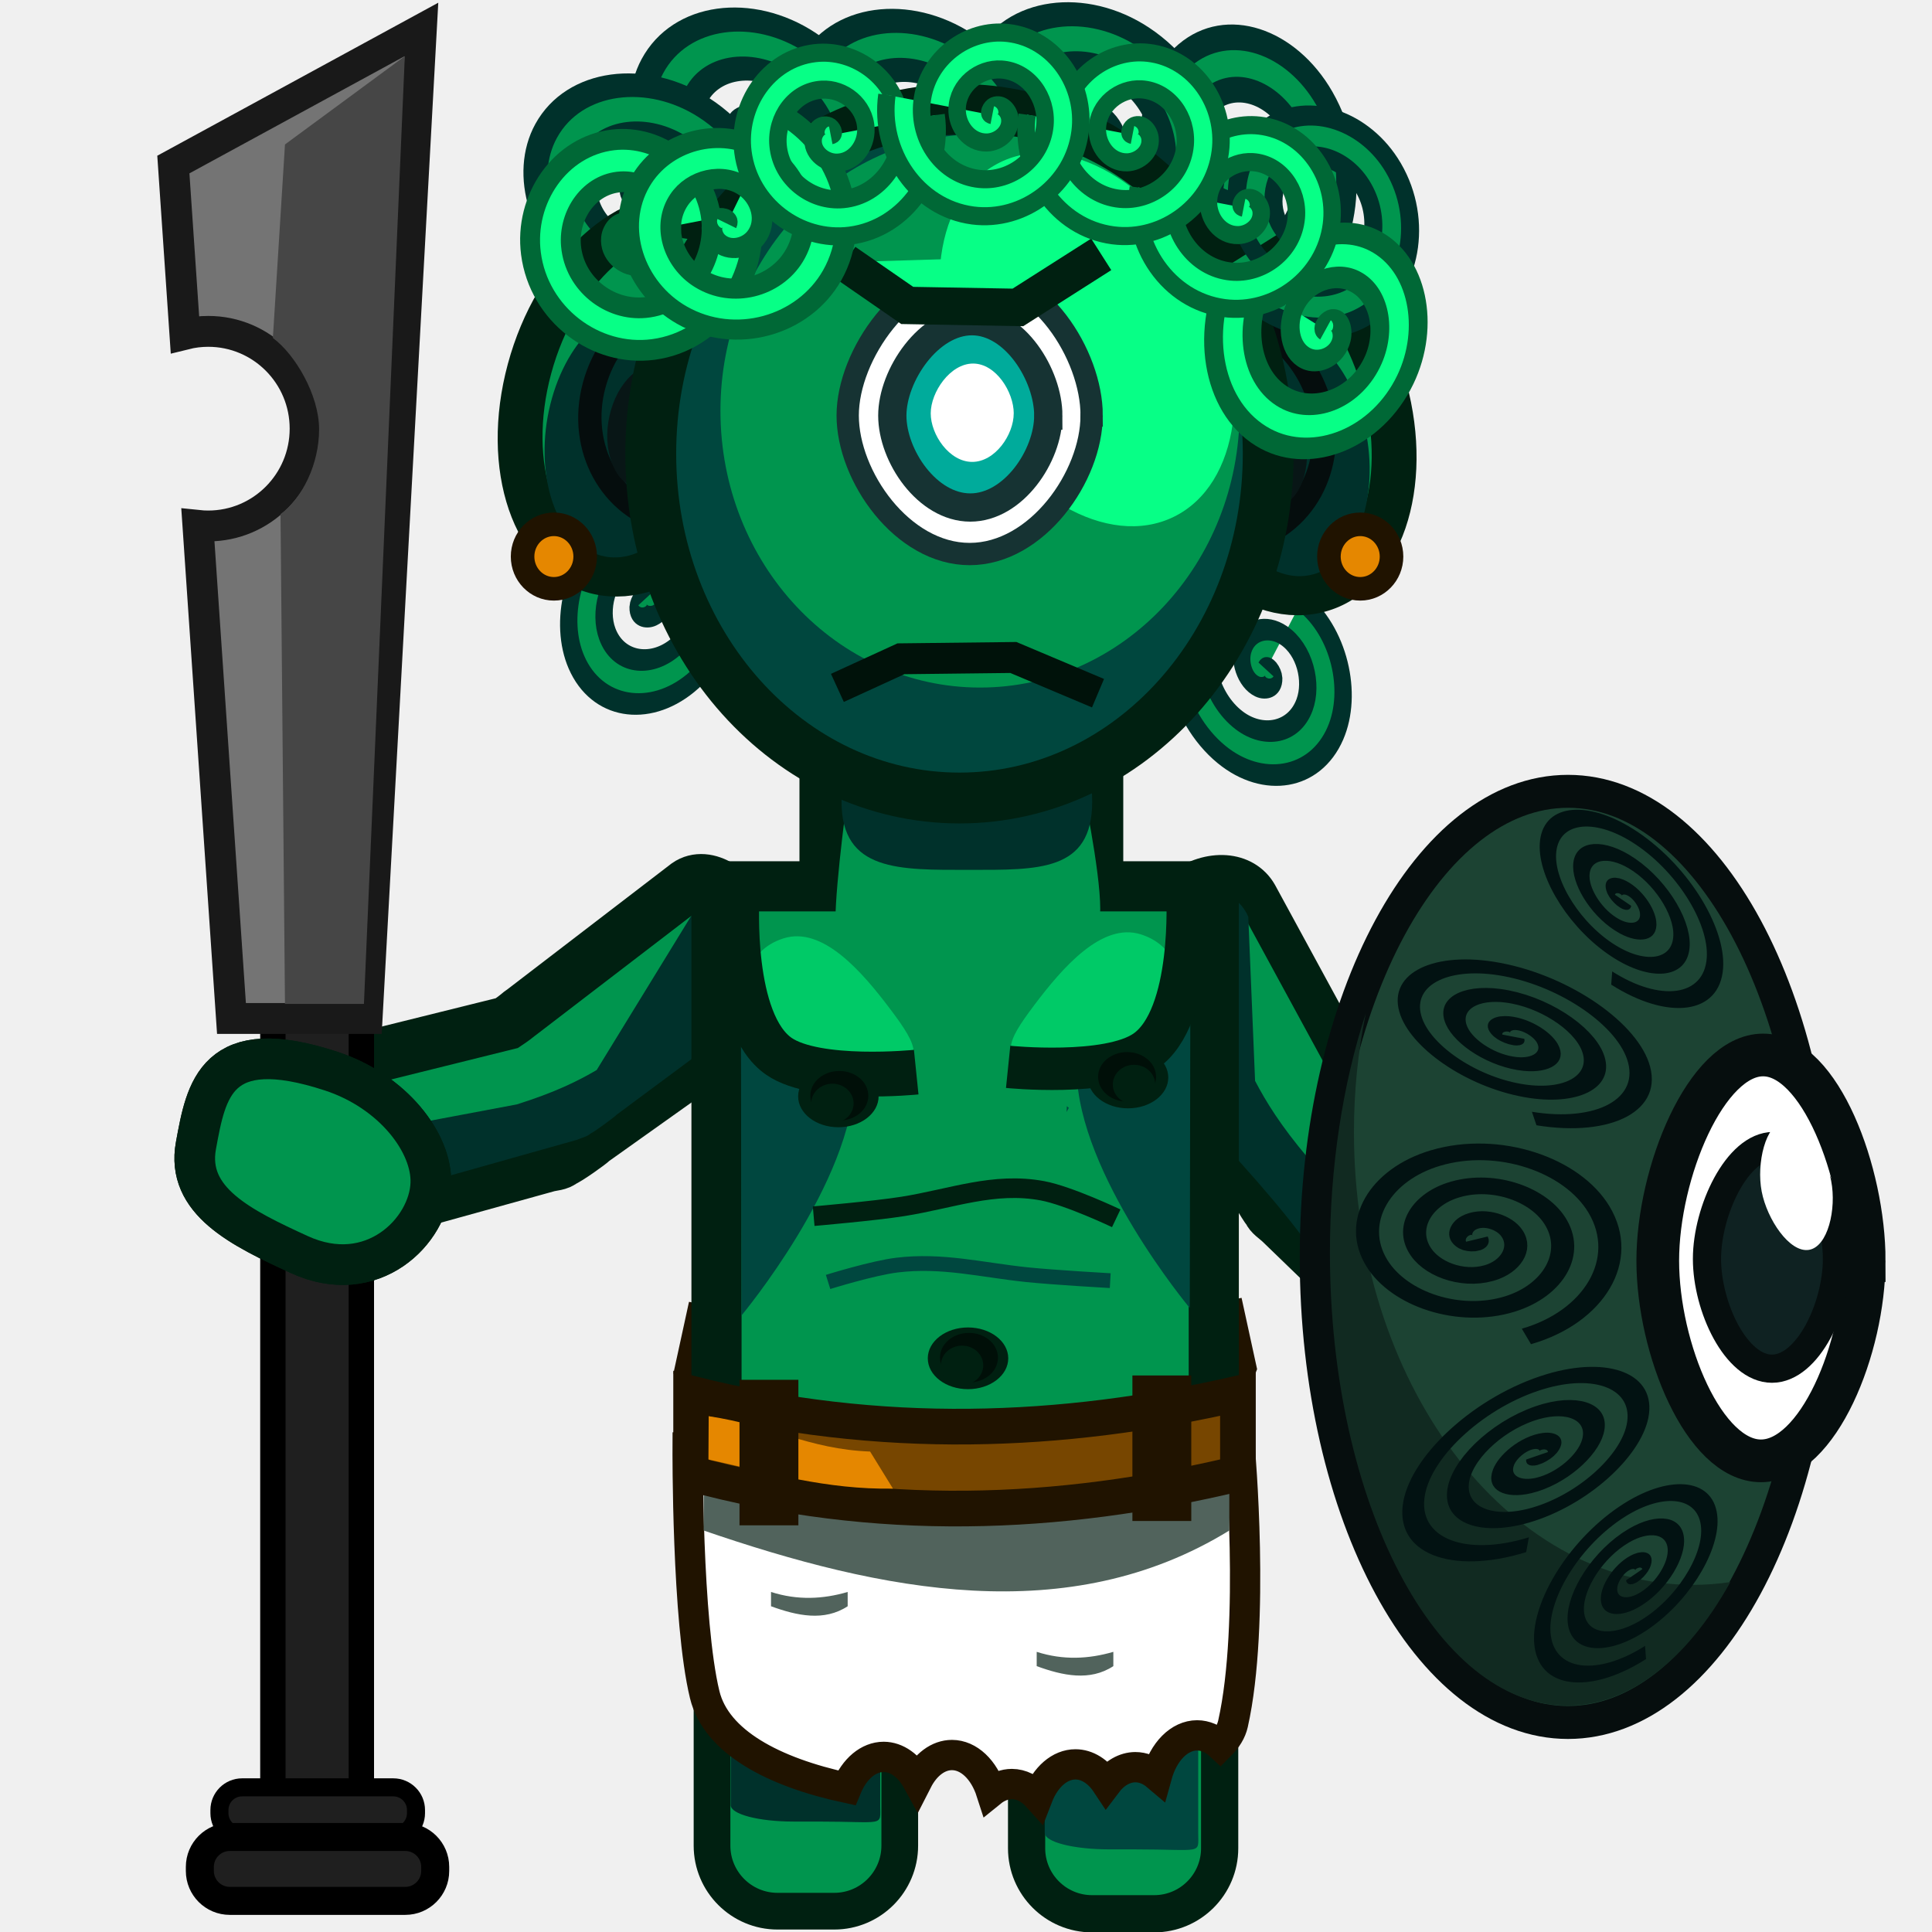
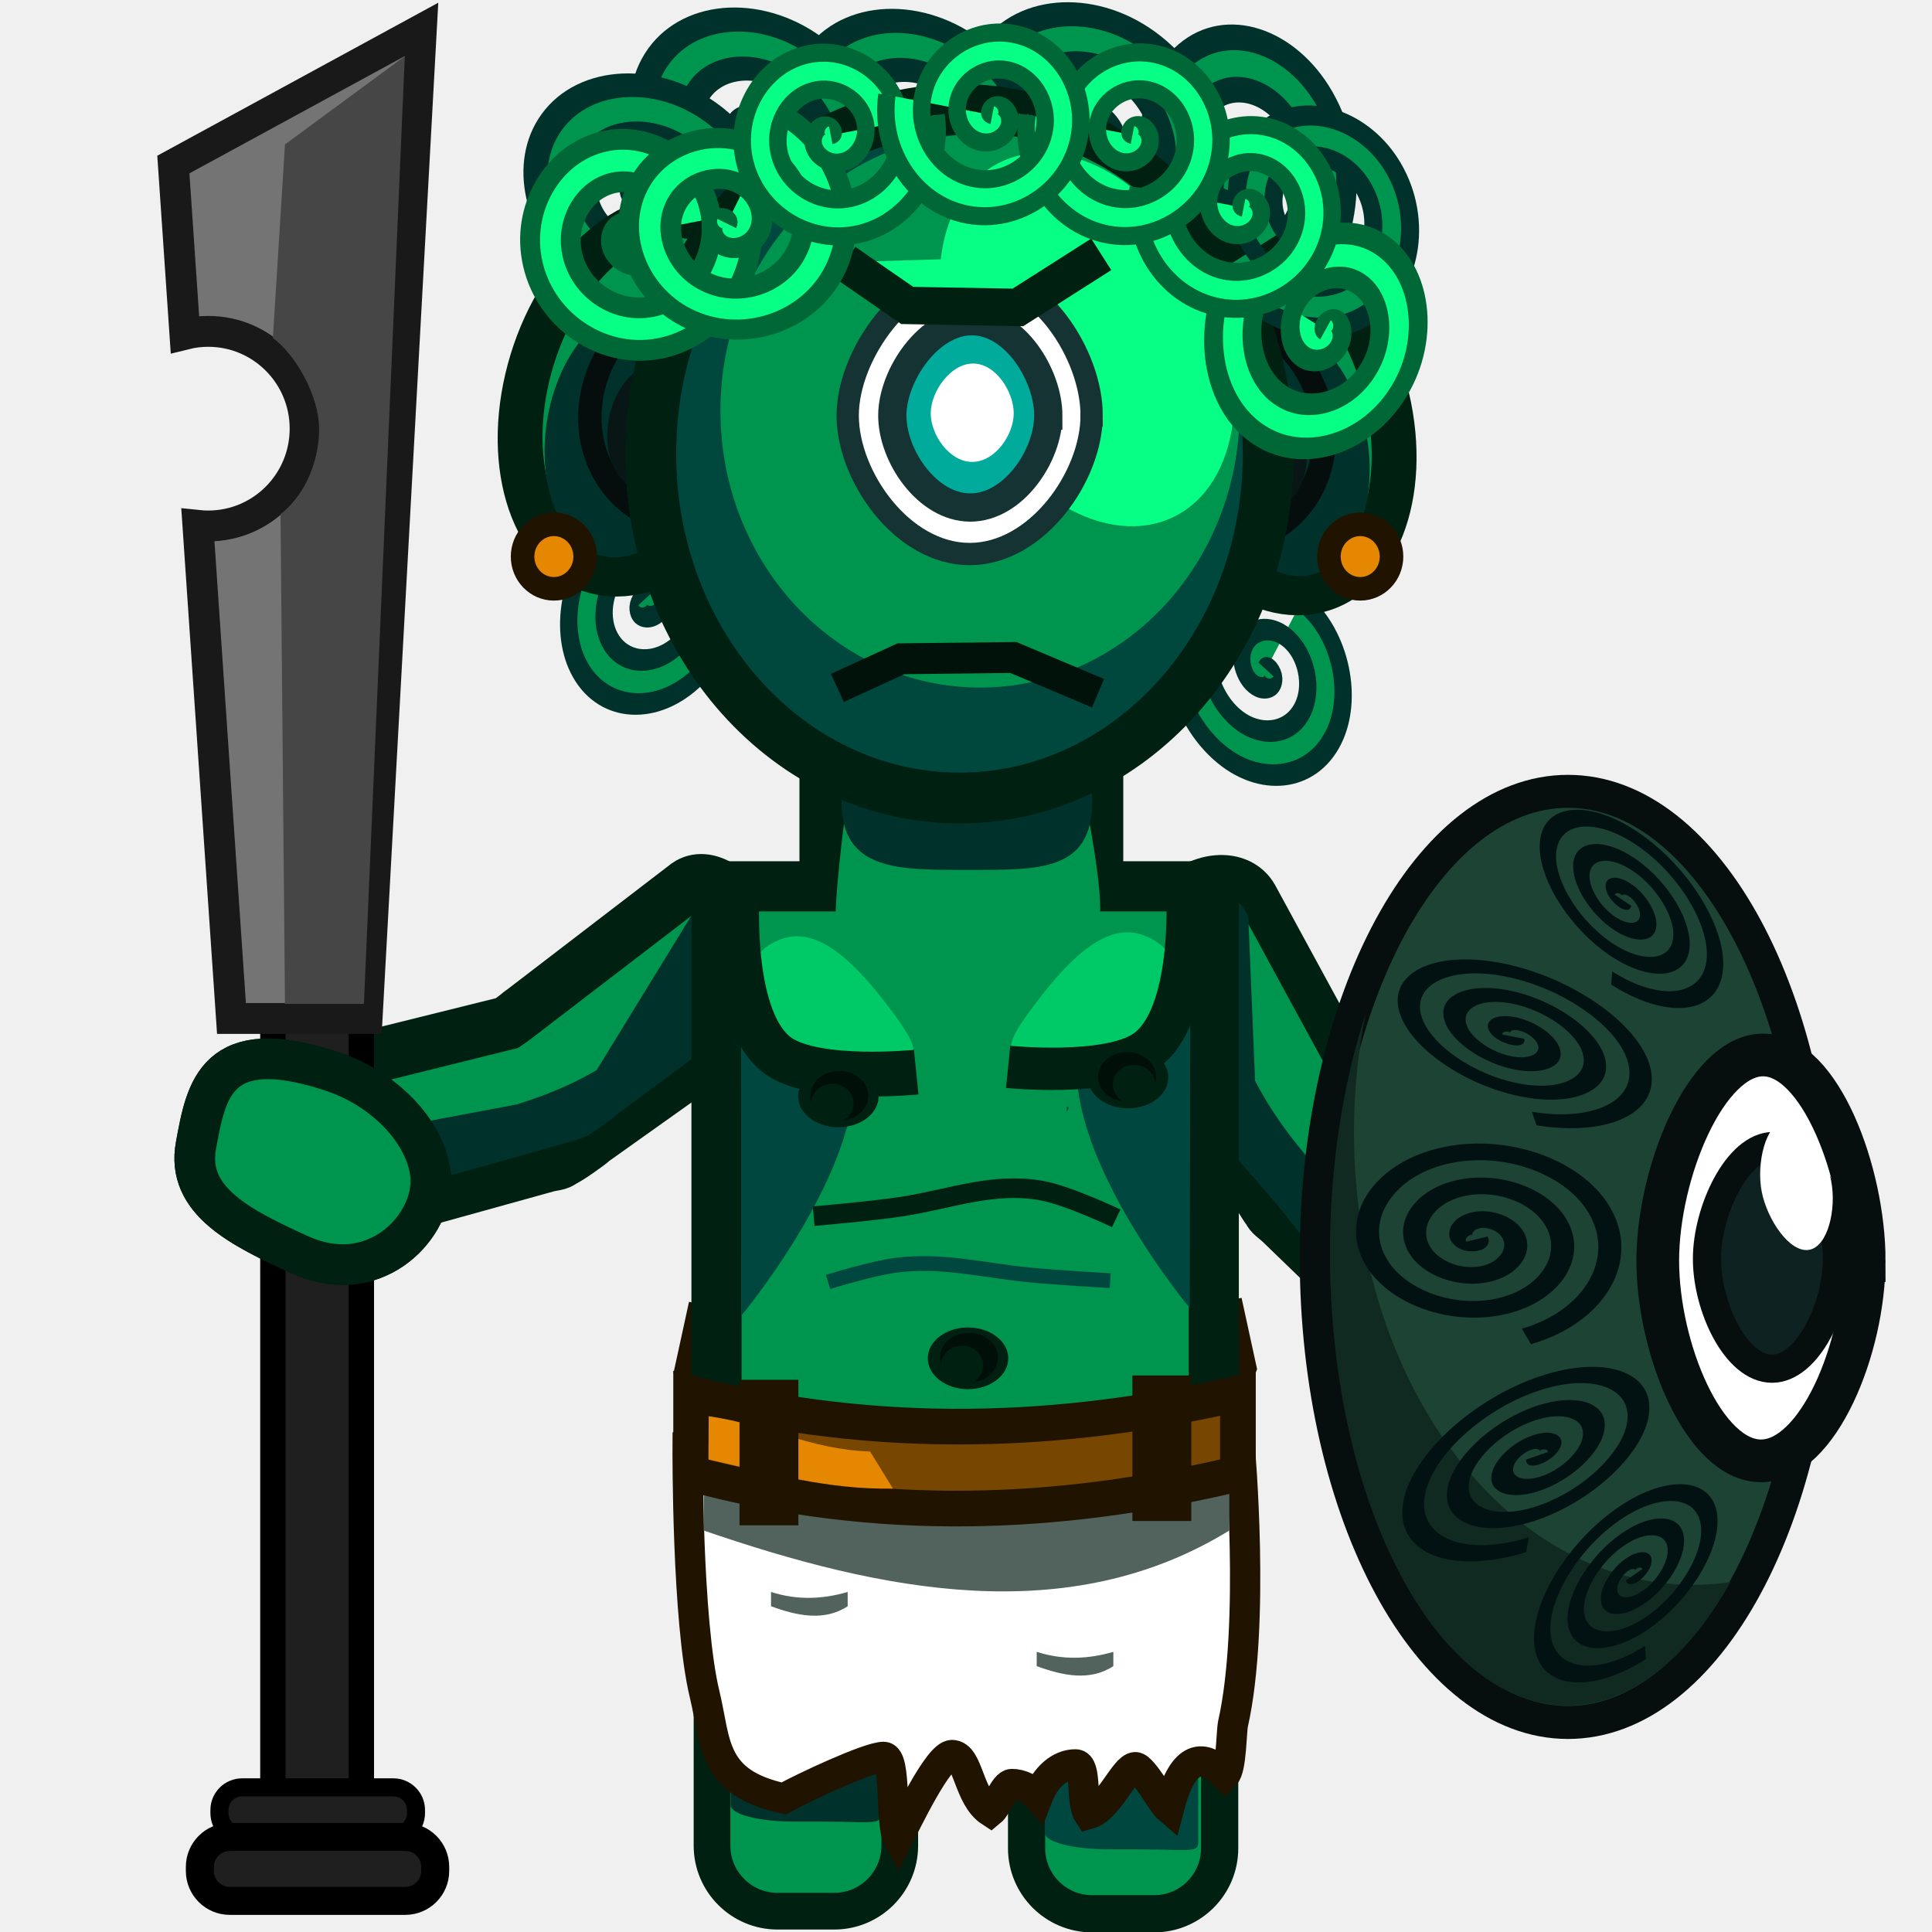
<svg xmlns="http://www.w3.org/2000/svg" width="300" height="300" viewBox="0 0 79.375 79.375" version="1.1" id="svg3527">
  <defs id="defs3524">
    </defs>
  <g id="layer1">
    <path style="fill:#00954e;fill-opacity:1;fill-rule:evenodd;stroke:#00312b;stroke-width:1.165;stroke-dasharray:none;stroke-opacity:1" id="path86" d="m 7.379,11.991 c 0.355,0.062 0.092,0.508 -0.102,0.589 -0.527,0.219 -1.01,-0.312 -1.076,-0.794 -0.118,-0.862 0.679,-1.533 1.486,-1.563 1.185,-0.044 2.066,1.048 2.05,2.178 -0.022,1.506 -1.417,2.603 -2.87,2.536 C 5.039,14.854 3.725,13.149 3.843,11.376 3.986,9.228 6.001,7.695 8.096,7.866 10.565,8.067 12.318,10.394 12.093,12.811 11.834,15.6 9.194,17.573 6.457,17.294 3.346,16.977 1.152,14.025 1.486,10.966 1.86,7.534 5.126,5.12 8.506,5.509 12.259,5.94 14.894,9.519 14.45,13.221" transform="matrix(0.2103091,-0.6588067,0.5741719,0.3802753,43.57564,27.80477)" />
    <path style="fill:#00954e;fill-opacity:1;fill-rule:evenodd;stroke:#00312b;stroke-width:1.165;stroke-dasharray:none;stroke-opacity:1" id="path85" d="m 7.379,11.991 c 0.355,0.062 0.092,0.508 -0.102,0.589 -0.527,0.219 -1.01,-0.312 -1.076,-0.794 -0.118,-0.862 0.679,-1.533 1.486,-1.563 1.185,-0.044 2.066,1.048 2.05,2.178 -0.022,1.506 -1.417,2.603 -2.87,2.536 C 5.039,14.854 3.725,13.149 3.843,11.376 3.986,9.228 6.001,7.695 8.096,7.866 10.565,8.067 12.318,10.394 12.093,12.811 11.834,15.6 9.194,17.573 6.457,17.294 3.346,16.977 1.152,14.025 1.486,10.966 1.86,7.534 5.126,5.12 8.506,5.509 12.259,5.94 14.894,9.519 14.45,13.221" transform="matrix(-0.2103091,-0.6588067,-0.5741719,0.3802753,34.97093,24.88396)" />
    <path style="fill:#00954e;fill-opacity:1;fill-rule:evenodd;stroke:#00312b;stroke-width:1.165;stroke-dasharray:none;stroke-opacity:1" id="path83" d="m 7.379,11.991 c 0.355,0.062 0.092,0.508 -0.102,0.589 -0.527,0.219 -1.01,-0.312 -1.076,-0.794 -0.118,-0.862 0.679,-1.533 1.486,-1.563 1.185,-0.044 2.066,1.048 2.05,2.178 -0.022,1.506 -1.417,2.603 -2.87,2.536 C 5.039,14.854 3.725,13.149 3.843,11.376 3.986,9.228 6.001,7.695 8.096,7.866 10.565,8.067 12.318,10.394 12.093,12.811 11.834,15.6 9.194,17.573 6.457,17.294 3.346,16.977 1.152,14.025 1.486,10.966 1.86,7.534 5.126,5.12 8.506,5.509 12.259,5.94 14.894,9.519 14.45,13.221" transform="matrix(-0.5144314,0.5524575,-0.500627,-0.7156605,60.66521,11.07139)" />
    <path style="fill:#00954e;fill-opacity:1;fill-rule:evenodd;stroke:#00312b;stroke-width:1.165;stroke-dasharray:none;stroke-opacity:1" id="path82" d="m 7.379,11.991 c 0.355,0.062 0.092,0.508 -0.102,0.589 -0.527,0.219 -1.01,-0.312 -1.076,-0.794 -0.118,-0.862 0.679,-1.533 1.486,-1.563 1.185,-0.044 2.066,1.048 2.05,2.178 -0.022,1.506 -1.417,2.603 -2.87,2.536 C 5.039,14.854 3.725,13.149 3.843,11.376 3.986,9.228 6.001,7.695 8.096,7.866 10.565,8.067 12.318,10.394 12.093,12.811 11.834,15.6 9.194,17.573 6.457,17.294 3.346,16.977 1.152,14.025 1.486,10.966 1.86,7.534 5.126,5.12 8.506,5.509 12.259,5.94 14.894,9.519 14.45,13.221" transform="matrix(-0.2914252,0.7344814,-0.7956298,-0.4239561,56.14214,5.088312)" />
    <path style="fill:#00954e;fill-opacity:1;fill-rule:evenodd;stroke:#00312b;stroke-width:1.165;stroke-dasharray:none;stroke-opacity:1" id="path81" d="m 7.379,11.991 c 0.355,0.062 0.092,0.508 -0.102,0.589 -0.527,0.219 -1.01,-0.312 -1.076,-0.794 -0.118,-0.862 0.679,-1.533 1.486,-1.563 1.185,-0.044 2.066,1.048 2.05,2.178 -0.022,1.506 -1.417,2.603 -2.87,2.536 C 5.039,14.854 3.725,13.149 3.843,11.376 3.986,9.228 6.001,7.695 8.096,7.866 10.565,8.067 12.318,10.394 12.093,12.811 11.834,15.6 9.194,17.573 6.457,17.294 3.346,16.977 1.152,14.025 1.486,10.966 1.86,7.534 5.126,5.12 8.506,5.509 12.259,5.94 14.894,9.519 14.45,13.221" transform="matrix(-0.2914252,0.7344814,-0.7956298,-0.4239561,48.91351,5.360065)" />
    <path style="fill:#00954e;fill-opacity:1;fill-rule:evenodd;stroke:#00312b;stroke-width:1.165;stroke-dasharray:none;stroke-opacity:1" id="path80" d="m 7.379,11.991 c 0.355,0.062 0.092,0.508 -0.102,0.589 -0.527,0.219 -1.01,-0.312 -1.076,-0.794 -0.118,-0.862 0.679,-1.533 1.486,-1.563 1.185,-0.044 2.066,1.048 2.05,2.178 -0.022,1.506 -1.417,2.603 -2.87,2.536 C 5.039,14.854 3.725,13.149 3.843,11.376 3.986,9.228 6.001,7.695 8.096,7.866 10.565,8.067 12.318,10.394 12.093,12.811 11.834,15.6 9.194,17.573 6.457,17.294 3.346,16.977 1.152,14.025 1.486,10.966 1.86,7.534 5.126,5.12 8.506,5.509 12.259,5.94 14.894,9.519 14.45,13.221" transform="matrix(-0.2914252,0.7344814,-0.7956298,-0.4239561,42.44579,5.305714)" />
    <path style="fill:#00954e;fill-opacity:1;fill-rule:evenodd;stroke:#00312b;stroke-width:1.165;stroke-dasharray:none;stroke-opacity:1" id="path7" d="m 7.379,11.991 c 0.355,0.062 0.092,0.508 -0.102,0.589 -0.527,0.219 -1.01,-0.312 -1.076,-0.794 -0.118,-0.862 0.679,-1.533 1.486,-1.563 1.185,-0.044 2.066,1.048 2.05,2.178 -0.022,1.506 -1.417,2.603 -2.87,2.536 C 5.039,14.854 3.725,13.149 3.843,11.376 3.986,9.228 6.001,7.695 8.096,7.866 10.565,8.067 12.318,10.394 12.093,12.811 11.834,15.6 9.194,17.573 6.457,17.294 3.346,16.977 1.152,14.025 1.486,10.966 1.86,7.534 5.126,5.12 8.506,5.509 12.259,5.94 14.894,9.519 14.45,13.221" transform="matrix(-0.2916997,0.7201616,-0.7963793,-0.4156904,38.09509,7.91544)" />
    <path id="path39" style="fill:#774600;stroke:#201300;stroke-width:1.244" d="m 50.401,53.454 0.054,0.299 v 3.832 l 0.544,-1.386 z" />
    <path id="rect39" style="fill:#774600;stroke:#201300;stroke-width:1.244" d="m 28.915,53.617 -0.054,0.299 v 3.832 l -0.544,-1.386 z" />
    <g id="g21" transform="matrix(-1,0,0,1,78.64518,0.7686335)">
      <ellipse style="fill:#00954e;fill-opacity:1;stroke:#002011;stroke-width:1.824;stroke-dasharray:none;stroke-opacity:1" id="ellipse18" cx="29.934" cy="10.027" rx="4.958" ry="7.548" transform="matrix(0.9757094,0.2190689,-0.2607905,0.9653954,0,0)" />
      <ellipse style="fill:#00312b;fill-opacity:1;stroke:none;stroke-width:0.855;stroke-dasharray:none;stroke-opacity:1" id="ellipse19" cx="29.959" cy="5.59" rx="3.386" ry="5.136" transform="matrix(0.9105405,0.4134198,-0.2719454,0.9623127,0,0)" />
      <ellipse style="fill:#00312b;fill-opacity:1;stroke:#050d0d;stroke-width:0.949;stroke-dasharray:none;stroke-opacity:1" id="ellipse20" cx="32.171" cy="10.097" rx="4.452" ry="4.818" transform="matrix(0.9757094,0.2190689,-0.2607905,0.9653954,0,0)" />
      <ellipse style="fill:#081616;fill-opacity:1;stroke:none;stroke-width:0.434;stroke-dasharray:none;stroke-opacity:1" id="ellipse21" cx="30.804" cy="5.402" rx="1.742" ry="2.569" transform="matrix(0.9161088,0.4009297,-0.2813393,0.9596083,0,0)" />
    </g>
    <rect style="fill:#00954e;fill-opacity:1;stroke:#002011;stroke-width:1.508;stroke-dasharray:none;stroke-opacity:1" id="rect63" width="7.713" height="20.698" x="29.253" y="57.822" ry="2.694" />
    <path id="path5" style="fill:#00954e;fill-opacity:1;stroke:#002011;stroke-width:1.73;stroke-miterlimit:4;stroke-dasharray:none;stroke-opacity:1" d="m 46.849,38.097 c -0.479,0.755 -0.592,1.636 -0.22,2.29 l 4.444,7.96 c 0.037,0.142 0.731,1.37 0.856,1.479 0.09,0.231 0.368,0.395 0.542,0.563 l 7.403,7.157 c 0.782,0.756 2.115,0.461 2.989,-0.658 l 0.663,-0.846 c 0.874,-1.119 0.948,-2.63 0.166,-3.385 L 56.789,46.276 c -0.33,-0.556 -0.367,-0.723 -0.419,-0.78 l -4.743,-8.72 c -0.542,-0.951 -1.899,-1.05 -3.044,-0.223 l -0.867,0.625 c -0.358,0.258 -0.649,0.576 -0.867,0.919 z" />
    <path id="path79" style="fill:#00312b;fill-opacity:1;stroke:none;stroke-width:1.323;stroke-miterlimit:4;stroke-dasharray:none;stroke-opacity:1" d="m 47.441,37.064 c -0.434,0.385 -0.592,0.978 -0.351,1.566 l 2.857,7.13 c 0.018,0.113 0.465,1.217 0.554,1.335 0.052,0.194 0.257,0.401 0.38,0.578 4.428,4.924 3.57,5.082 5.237,7.515 0.553,0.793 1.62,1.015 2.392,0.498 l 0.585,-0.39 c 0.772,-0.517 0.947,-1.573 0.395,-2.366 l -5.753,-5.358 c -1.131,-1.337 -1.728,-2.316 -2.173,-3.165 l -0.279,-6.739 c -0.35,-0.855 -1.405,-1.366 -2.365,-1.146 l -0.727,0.166 c -0.3,0.069 -0.553,0.201 -0.751,0.376 z" />
    <rect style="fill:#00954e;fill-opacity:1;stroke:#002011;stroke-width:1.529;stroke-dasharray:none;stroke-opacity:1" id="rect9" width="7.932" height="20.678" x="42.177" y="57.948" ry="2.692" />
    <path id="path4" style="fill:#00954e;fill-opacity:1;stroke:#002011;stroke-width:2.203;stroke-miterlimit:4;stroke-dasharray:none;stroke-opacity:1" d="m 31.478,40.168 c 0.07,0.907 -0.185,1.732 -0.718,2.103 l -6.424,4.568 c -0.083,0.104 -1.08,0.804 -1.216,0.833 -0.157,0.153 -0.43,0.149 -0.626,0.203 L 14.148,50.19 c -0.881,0.244 -1.773,-0.713 -2,-2.144 l -0.173,-1.083 c -0.227,-1.432 0.3,-2.781 1.181,-3.025 l 7.669,-1.904 c 0.464,-0.309 0.556,-0.435 0.617,-0.456 l 6.802,-5.215 c 0.775,-0.54 1.979,0.233 2.522,1.552 l 0.412,0.999 c 0.17,0.412 0.267,0.842 0.299,1.254 z" />
    <path id="path74" style="fill:#00312b;fill-opacity:1;stroke:none;stroke-width:1.25;stroke-miterlimit:4;stroke-dasharray:none;stroke-opacity:1" d="m 31.328,40.238 c 0.21,0.51 0.088,1.048 -0.379,1.39 l -5.617,4.171 c -0.065,0.08 -0.939,0.722 -1.068,0.771 -0.131,0.126 -0.4,0.188 -0.585,0.266 -6.022,1.691 -7.805,2.2 -7.805,2.2 0,0 -1.916,1.124 -2.364,0.347 l -0.34,-0.587 c -0.448,-0.777 -0.139,-1.684 0.692,-2.035 l 7.369,-1.387 c 1.573,-0.494 2.523,-0.967 3.283,-1.413 l 3.944,-6.429 c 0,0 1.075,0.93 1.818,1.567 l 0.562,0.482 c 0.232,0.199 0.395,0.425 0.491,0.657 z" />
    <rect style="fill:none;fill-opacity:1;stroke:#002011;stroke-width:4.511;stroke-dasharray:none;stroke-opacity:1" id="rect1" width="8.792" height="16.762" x="35.101" y="26.469" />
    <rect style="fill:#00954e;fill-opacity:1;stroke:#002011;stroke-width:2.06;stroke-opacity:1" id="rect2" width="20.43" height="24.811" x="29.437" y="36.414" />
    <path id="ellipse25" style="fill:#00ca67;stroke-width:1.027;fill-opacity:1" transform="matrix(0.9527847,-0.3036468,0.6016876,0.7987315,0,0)" d="m 4.523,53.633 c 0,1.939 -0.176,2.669 -1.858,2.669 -1.682,0 -3.045,-1.572 -3.045,-3.511 -5e-8,-1.939 1.363,-3.511 3.045,-3.511 1.682,0 1.858,2.413 1.858,4.352 z" />
    <path id="path75" style="fill:#00954e;fill-opacity:1;stroke-width:0.859" d="m 38.748,31.676 h 1.252 c 1.822,0 4.861,-0.116 4.445,0.496 0,0 0.758,3.549 0.758,5.179 0,1.156 -1.624,0.938 -5.203,0.938 h -1.252 c -1.822,0 -4.426,0.039 -4.426,-0.438 0,-1.63 0.549,-5.544 0.549,-5.544 0,-0.477 2.054,-0.63 3.876,-0.63 z" />
    <path id="ellipse24" style="fill:#00312b;stroke-width:0.809" d="m 44.872,32.934 c 0,2.885 -2.22,2.804 -5.064,2.804 -2.844,10e-7 -5.234,0.081 -5.234,-2.804 0,-2.885 2.305,-5.223 5.149,-5.223 2.844,0 5.149,2.339 5.149,5.223 z" />
    <g id="g17">
      <ellipse style="fill:#00954e;fill-opacity:1;stroke:#002011;stroke-width:1.824;stroke-dasharray:none;stroke-opacity:1" id="ellipse14" cx="29.934" cy="10.027" rx="4.958" ry="7.548" transform="matrix(0.9757094,0.2190689,-0.2607905,0.9653954,0,0)" />
      <ellipse style="fill:#00312b;fill-opacity:1;stroke:none;stroke-width:0.855;stroke-dasharray:none;stroke-opacity:1" id="ellipse16" cx="29.959" cy="5.59" rx="3.386" ry="5.136" transform="matrix(0.9105405,0.4134198,-0.2719454,0.9623127,0,0)" />
      <ellipse style="fill:#00312b;fill-opacity:1;stroke:#050d0d;stroke-width:0.949;stroke-dasharray:none;stroke-opacity:1" id="ellipse15" cx="32.171" cy="10.097" rx="4.452" ry="4.818" transform="matrix(0.9757094,0.2190689,-0.2607905,0.9653954,0,0)" />
      <ellipse style="fill:#081616;fill-opacity:1;stroke:none;stroke-width:0.434;stroke-dasharray:none;stroke-opacity:1" id="ellipse17" cx="30.804" cy="5.402" rx="1.742" ry="2.569" transform="matrix(0.9161088,0.4009297,-0.2813393,0.9596083,0,0)" />
    </g>
    <ellipse style="fill:#00473e;fill-opacity:1;stroke:#002011;stroke-width:2.089;stroke-dasharray:none;stroke-opacity:1" id="path2" cx="39.42" cy="18.64" rx="12.684" ry="14.146" />
    <ellipse style="fill:#00954e;fill-opacity:1;stroke:none;stroke-width:0.886;stroke-dasharray:none;stroke-opacity:1" id="path66" cx="40.264" cy="16.878" rx="10.665" ry="11.37" />
    <ellipse style="fill:#07ff86;fill-opacity:1;stroke:none;stroke-width:2.089;stroke-dasharray:none;stroke-opacity:1" id="path22" cx="33.964" cy="32.177" rx="5.457" ry="8.109" transform="rotate(-26.10361)" />
    <path id="path15" style="fill:#ffffff;stroke:#163333;stroke-width:0.916;stroke-dasharray:none;stroke-opacity:1" d="m 44.849,17.07 c 0,2.498 -2.244,5.692 -5.011,5.692 -2.768,-1e-6 -5.011,-3.194 -5.011,-5.692 0,-2.498 2.346,-5.848 5.114,-5.848 2.768,0 4.909,3.35 4.909,5.848 z" />
    <path id="path19" style="fill:#00ab9b;fill-opacity:1;stroke:#163333;stroke-width:1.161;stroke-dasharray:none;stroke-opacity:1" d="m 43.068,17.075 c 0,1.657 -1.435,3.776 -3.204,3.776 -1.77,0 -3.204,-2.119 -3.204,-3.776 0,-1.657 1.5,-3.879 3.27,-3.879 1.77,0 3.139,2.222 3.139,3.879 z" />
    <path id="path20" style="fill:#ffffff;fill-opacity:1;stroke:none;stroke-width:0.246" d="m 41.648,16.984 c 0,0.875 -0.764,1.993 -1.705,1.993 -0.942,0 -1.705,-1.119 -1.705,-1.993 0,-0.875 0.798,-2.048 1.74,-2.048 0.942,0 1.671,1.173 1.671,2.048 z" />
    <path id="rect10" style="fill:#00312b;stroke-width:0.674;fill-opacity:1" d="m 32.6,69.643 h 0.982 c 1.43,0 2.581,0.302 2.581,0.676 v 3.843 c 0,0.908 0.227,0.676 -2.581,0.676 h -0.982 c -1.43,0 -2.581,-0.302 -2.581,-0.676 v -3.843 c 0,-0.375 1.151,-0.676 2.581,-0.676 z" />
    <path id="path21" style="fill:#00473f;stroke-width:0.683;fill-opacity:1" d="m 45.571,70.785 h 1.008 c 1.468,0 2.649,0.302 2.649,0.676 v 3.843 c 0,0.908 0.233,0.676 -2.649,0.676 H 45.571 c -1.468,0 -2.649,-0.302 -2.649,-0.676 v -3.843 c 0,-0.375 1.182,-0.676 2.649,-0.676 z" />
    <rect style="fill:#1f1f1f;fill-opacity:1;stroke:#000000;stroke-width:1.042;stroke-dasharray:none;stroke-opacity:1" id="rect65" width="3.635" height="42.994" x="11.211" y="34.649" />
    <path id="rect66" style="fill:#747474;fill-opacity:1;stroke:#191919;stroke-width:1.268;stroke-dasharray:none;stroke-opacity:1" d="M 17.311,1.212 7.122,6.76 7.597,13.732 a 3.98,3.998 0 0 1 0.958,-0.118 3.98,3.998 0 0 1 3.98,3.998 3.98,3.998 0 0 1 -3.98,3.997 3.98,3.998 0 0 1 -0.424,-0.022 l 1.379,20.256 h 5.572 z" />
    <path id="path68" style="fill:#00954e;fill-opacity:1;stroke:#002011;stroke-width:1.67;stroke-dasharray:none;stroke-opacity:1" d="m 17.7,48.614 c -0.066,1.958 -2.399,4.306 -5.402,2.929 -2.394,-1.098 -4.665,-2.204 -4.247,-4.481 0.421,-2.292 0.814,-4.611 5.56,-3.053 2.535,0.832 4.145,2.948 4.089,4.604 z" />
    <rect style="fill:#1f1f1f;fill-opacity:1;stroke:#000000;stroke-width:0.741;stroke-miterlimit:4;stroke-dasharray:none;stroke-opacity:1" id="rect32" width="8.076" height="1.993" x="9.015" y="73.432" ry="0.933" />
    <rect style="fill:#1f1f1f;fill-opacity:1;stroke:#000000;stroke-width:1.151;stroke-miterlimit:4;stroke-dasharray:none;stroke-opacity:1" id="rect33" width="9.669" height="2.625" x="8.211" y="75.471" ry="1.229" />
    <ellipse style="fill:#1c4333;fill-opacity:1;stroke:#060e0e;stroke-width:1.354;stroke-dasharray:none;stroke-opacity:1" id="ellipse62" cx="64.42" cy="51.639" rx="10.344" ry="19.128" />
    <path id="ellipse73" style="fill:#112a21;fill-opacity:1;stroke:none;stroke-width:1.297;stroke-dasharray:none;stroke-opacity:1" d="m 56.113,41.631 a 9.756,18.609 0 0 0 -1.474,9.835 9.756,18.609 0 0 0 9.756,18.609 9.756,18.609 0 0 0 6.696,-5.076 13.927,18.609 0 0 1 -1.538,0.114 13.927,18.609 0 0 1 -13.927,-18.609 13.927,18.609 0 0 1 0.486,-4.874 z" />
    <path id="path62" style="fill:#ffffff;stroke:#060e0e;stroke-width:1.754;stroke-dasharray:none;stroke-opacity:1" d="m 76.588,51.793 c 0,3.609 -1.898,8.225 -4.24,8.225 -2.342,-3e-6 -4.24,-4.616 -4.24,-8.225 0,-3.609 1.985,-8.45 4.327,-8.45 2.342,0 4.154,4.841 4.154,8.45 z" />
    <path id="path63" style="fill:#0f2222;fill-opacity:1;stroke:#060e0e;stroke-width:1.158;stroke-dasharray:none;stroke-opacity:1" d="m 75.47,51.72 c 0,1.98 -1.195,4.512 -2.67,4.512 -1.475,0 -2.67,-2.532 -2.67,-4.512 0,-1.98 1.25,-4.636 2.724,-4.636 1.475,0 2.615,2.656 2.615,4.636 z" />
    <path id="path64" style="fill:#ffffff;fill-opacity:1;stroke:none;stroke-width:0.262" d="m 75.234,48.524 c 0.221,1.147 -0.135,2.709 -0.924,2.827 -0.789,0.118 -1.711,-1.252 -1.932,-2.399 -0.221,-1.147 0.151,-2.785 0.939,-2.903 0.789,-0.118 1.695,1.328 1.917,2.474 z" />
    <g id="g67" transform="matrix(1.67304,-0.08026892,-0.8824,-1.772666,50.13684,71.33365)" style="stroke:#021212;stroke-opacity:1">
      <path style="fill:none;fill-opacity:1;fill-rule:evenodd;stroke:#021212;stroke-width:1.165;stroke-dasharray:none;stroke-opacity:1" id="path65" d="m 7.379,11.991 c 0.355,0.062 0.092,0.508 -0.102,0.589 -0.527,0.219 -1.01,-0.312 -1.076,-0.794 -0.118,-0.862 0.679,-1.533 1.486,-1.563 1.185,-0.044 2.066,1.048 2.05,2.178 -0.022,1.506 -1.417,2.603 -2.87,2.536 C 5.039,14.854 3.725,13.149 3.843,11.376 3.986,9.228 6.001,7.695 8.096,7.866 10.565,8.067 12.318,10.394 12.093,12.811 11.834,15.6 9.194,17.573 6.457,17.294 3.346,16.977 1.152,14.025 1.486,10.966 1.86,7.534 5.126,5.12 8.506,5.509 12.259,5.94 14.894,9.519 14.45,13.221" transform="matrix(-0.126933,-0.2794002,-0.2465112,0.1856829,23.53218,18.321)" />
    </g>
    <g id="g68" transform="matrix(-1.67304,-0.08026892,0.8824,-1.772666,83.68507,99.04306)" style="stroke:#021212;stroke-opacity:1">
      <path style="fill:none;fill-opacity:1;fill-rule:evenodd;stroke:#021212;stroke-width:1.165;stroke-dasharray:none;stroke-opacity:1" id="path67" d="m 7.379,11.991 c 0.355,0.062 0.092,0.508 -0.102,0.589 -0.527,0.219 -1.01,-0.312 -1.076,-0.794 -0.118,-0.862 0.679,-1.533 1.486,-1.563 1.185,-0.044 2.066,1.048 2.05,2.178 -0.022,1.506 -1.417,2.603 -2.87,2.536 C 5.039,14.854 3.725,13.149 3.843,11.376 3.986,9.228 6.001,7.695 8.096,7.866 10.565,8.067 12.318,10.394 12.093,12.811 11.834,15.6 9.194,17.573 6.457,17.294 3.346,16.977 1.152,14.025 1.486,10.966 1.86,7.534 5.126,5.12 8.506,5.509 12.259,5.94 14.894,9.519 14.45,13.221" transform="matrix(-0.126933,-0.2794002,-0.2465112,0.1856829,23.53218,18.321)" />
    </g>
    <g id="g69" transform="matrix(1.300361,-1.877334,-2.057988,-0.9981794,73.18183,106.2305)" style="stroke:#021212;stroke-opacity:1">
      <path style="fill:none;fill-opacity:1;fill-rule:evenodd;stroke:#021212;stroke-width:1.165;stroke-dasharray:none;stroke-opacity:1" id="path69" d="m 7.379,11.991 c 0.355,0.062 0.092,0.508 -0.102,0.589 -0.527,0.219 -1.01,-0.312 -1.076,-0.794 -0.118,-0.862 0.679,-1.533 1.486,-1.563 1.185,-0.044 2.066,1.048 2.05,2.178 -0.022,1.506 -1.417,2.603 -2.87,2.536 C 5.039,14.854 3.725,13.149 3.843,11.376 3.986,9.228 6.001,7.695 8.096,7.866 10.565,8.067 12.318,10.394 12.093,12.811 11.834,15.6 9.194,17.573 6.457,17.294 3.346,16.977 1.152,14.025 1.486,10.966 1.86,7.534 5.126,5.12 8.506,5.509 12.259,5.94 14.894,9.519 14.45,13.221" transform="matrix(-0.126933,-0.2794002,-0.2465112,0.1856829,23.53218,18.321)" />
    </g>
    <g id="g70" transform="matrix(1.913916,-0.235594,-1.17584,-1.814195,46.41052,80.6165)" style="stroke:#021212;stroke-opacity:1">
      <path style="fill:none;fill-opacity:1;fill-rule:evenodd;stroke:#021212;stroke-width:1.165;stroke-dasharray:none;stroke-opacity:1" id="path70" d="m 7.379,11.991 c 0.355,0.062 0.092,0.508 -0.102,0.589 -0.527,0.219 -1.01,-0.312 -1.076,-0.794 -0.118,-0.862 0.679,-1.533 1.486,-1.563 1.185,-0.044 2.066,1.048 2.05,2.178 -0.022,1.506 -1.417,2.603 -2.87,2.536 C 5.039,14.854 3.725,13.149 3.843,11.376 3.986,9.228 6.001,7.695 8.096,7.866 10.565,8.067 12.318,10.394 12.093,12.811 11.834,15.6 9.194,17.573 6.457,17.294 3.346,16.977 1.152,14.025 1.486,10.966 1.86,7.534 5.126,5.12 8.506,5.509 12.259,5.94 14.894,9.519 14.45,13.221" transform="matrix(-0.03138143,-0.2645719,-0.3397359,0.08157699,23.85825,19.39467)" />
    </g>
    <g id="g71" transform="matrix(-1.884145,-0.578673,1.517889,-1.693405,72.09166,102.4797)" style="stroke:#021212;stroke-opacity:1">
      <path style="fill:none;fill-opacity:1;fill-rule:evenodd;stroke:#021212;stroke-width:1.165;stroke-dasharray:none;stroke-opacity:1" id="path71" d="m 7.379,11.991 c 0.355,0.062 0.092,0.508 -0.102,0.589 -0.527,0.219 -1.01,-0.312 -1.076,-0.794 -0.118,-0.862 0.679,-1.533 1.486,-1.563 1.185,-0.044 2.066,1.048 2.05,2.178 -0.022,1.506 -1.417,2.603 -2.87,2.536 C 5.039,14.854 3.725,13.149 3.843,11.376 3.986,9.228 6.001,7.695 8.096,7.866 10.565,8.067 12.318,10.394 12.093,12.811 11.834,15.6 9.194,17.573 6.457,17.294 3.346,16.977 1.152,14.025 1.486,10.966 1.86,7.534 5.126,5.12 8.506,5.509 12.259,5.94 14.894,9.519 14.45,13.221" transform="matrix(-0.126933,-0.2794002,-0.2465112,0.1856829,23.53218,18.321)" />
    </g>
    <path id="path78" style="fill:#464646;fill-opacity:1;stroke:none;stroke-width:1.035;stroke-dasharray:none;stroke-opacity:1" d="m 16.631,2.31 -4.923,3.625 -0.497,7.951 c 0.906,0.664 1.9,2.337 1.899,3.754 -6e-6,1.417 -0.679,2.82 -1.585,3.483 l 0.183,20.122 h 3.244 z" />
    <path style="fill:#07ff86;fill-opacity:1;fill-rule:evenodd;stroke:#006836;stroke-width:1.165;stroke-dasharray:none;stroke-opacity:1" id="path8" d="m 7.379,11.991 c 0.355,0.062 0.092,0.508 -0.102,0.589 -0.527,0.219 -1.01,-0.312 -1.076,-0.794 -0.118,-0.862 0.679,-1.533 1.486,-1.563 1.185,-0.044 2.066,1.048 2.05,2.178 -0.022,1.506 -1.417,2.603 -2.87,2.536 C 5.039,14.854 3.725,13.149 3.843,11.376 3.986,9.228 6.001,7.695 8.096,7.866 10.565,8.067 12.318,10.394 12.093,12.811 11.834,15.6 9.194,17.573 6.457,17.294 3.346,16.977 1.152,14.025 1.486,10.966 1.86,7.534 5.126,5.12 8.506,5.509 12.259,5.94 14.894,9.519 14.45,13.221" transform="matrix(0.701292,-0.00776254,-0.01830601,-0.7320009,20.97272,18.45696)" />
    <path id="path26" style="fill:#00473f;fill-opacity:1;stroke:none;stroke-width:1.681;stroke-dasharray:none;stroke-opacity:1" d="m 30.714,39.039 c -0.094,0.054 -0.186,0.115 -0.278,0.183 l 0.027,14.802 0.006,0.014 c 0,0 4.574,-5.48 4.639,-9.727 -0.843,0.098 -2.403,0.692 -3.249,-0.446 -0.929,-1.251 -1.09,-2.582 -1.144,-4.827 z m 4.799,6.716 c -0.027,0.023 -0.053,0.045 -0.08,0.066 l 0.091,0.173 c -0.003,-0.08 -0.007,-0.159 -0.011,-0.239 z" />
    <path style="fill:none;fill-opacity:1;stroke:#002011;stroke-width:1.841;stroke-dasharray:none;stroke-opacity:1" d="m 30.279,36.93 c 0,0 -0.303,5.075 1.726,6.471 1.547,1.065 5.637,0.647 5.637,0.647" id="path23" />
    <path id="path25" style="fill:#00ca67;stroke-width:0.997;fill-opacity:1" d="m 42.487,41.302 c -1.167,1.549 -1.438,2.186 0.164,2.696 1.602,0.511 3.847,-0.331 5.014,-1.88 1.167,-1.549 0.813,-3.218 -0.789,-3.729 -1.602,-0.511 -3.222,1.363 -4.389,2.912 z" />
    <path id="path27" style="fill:#00473f;fill-opacity:1;stroke:none;stroke-width:1.681;stroke-dasharray:none;stroke-opacity:1" d="m 48.63,38.732 c 0.094,0.054 0.186,0.115 0.278,0.183 l -0.027,14.802 -0.006,0.014 c 0,0 -4.574,-5.48 -4.639,-9.727 0.843,0.098 2.403,0.692 3.249,-0.446 0.929,-1.251 1.09,-2.582 1.144,-4.827 z m -4.799,6.716 c 0.027,0.023 0.053,0.045 0.08,0.066 l -0.091,0.173 c 0.003,-0.08 0.007,-0.159 0.011,-0.239 z" />
    <path style="fill:none;fill-opacity:1;stroke:#002011;stroke-width:1.741;stroke-dasharray:none;stroke-opacity:1" d="m 48.782,36.713 c 0,0 0.303,5.075 -1.726,6.471 -1.547,1.065 -5.637,0.647 -5.637,0.647" id="path24" />
    <g id="g29" transform="matrix(1,0,0,-1,-0.8440342,86.82315)">
      <ellipse style="fill:#002011;fill-opacity:1;stroke:none;stroke-width:1.633;stroke-dasharray:none;stroke-opacity:1" id="path28" cx="35.288" cy="41.779" rx="1.653" ry="1.268" />
      <ellipse style="fill:#000f08;fill-opacity:1;stroke:none;stroke-width:1.243;stroke-dasharray:none;stroke-opacity:1" id="ellipse28" cx="35.327" cy="41.805" rx="1.191" ry="1.018" />
      <ellipse style="fill:#002011;fill-opacity:1;stroke:none;stroke-width:0.947;stroke-dasharray:none;stroke-opacity:1" id="ellipse29" cx="35.043" cy="41.491" rx="0.871" ry="0.809" />
    </g>
    <g id="g32" transform="rotate(180,40.81644,43.02316)">
      <ellipse style="fill:#002011;fill-opacity:1;stroke:none;stroke-width:1.633;stroke-dasharray:none;stroke-opacity:1" id="ellipse30" cx="35.288" cy="41.779" rx="1.653" ry="1.268" />
      <ellipse style="fill:#000f08;fill-opacity:1;stroke:none;stroke-width:1.243;stroke-dasharray:none;stroke-opacity:1" id="ellipse31" cx="35.327" cy="41.805" rx="1.191" ry="1.018" />
      <ellipse style="fill:#002011;fill-opacity:1;stroke:none;stroke-width:0.947;stroke-dasharray:none;stroke-opacity:1" id="ellipse32" cx="35.043" cy="41.491" rx="0.871" ry="0.809" />
    </g>
    <g id="g35" transform="matrix(1,0,0,-1,4.482325,97.58457)">
      <ellipse style="fill:#002011;fill-opacity:1;stroke:none;stroke-width:1.633;stroke-dasharray:none;stroke-opacity:1" id="ellipse33" cx="35.288" cy="41.779" rx="1.653" ry="1.268" />
      <ellipse style="fill:#000f08;fill-opacity:1;stroke:none;stroke-width:1.243;stroke-dasharray:none;stroke-opacity:1" id="ellipse34" cx="35.327" cy="41.805" rx="1.191" ry="1.018" />
      <ellipse style="fill:#002011;fill-opacity:1;stroke:none;stroke-width:0.947;stroke-dasharray:none;stroke-opacity:1" id="ellipse35" cx="35.043" cy="41.491" rx="0.871" ry="0.809" />
    </g>
    <path style="fill:none;fill-opacity:1;stroke:#002011;stroke-width:0.805;stroke-dasharray:none;stroke-opacity:1" d="m 33.429,49.966 c 0,0 2.509,-0.217 3.666,-0.401 2.006,-0.319 3.738,-1.014 5.732,-0.643 1.075,0.2 3.033,1.131 3.033,1.131" id="path36" />
    <path style="fill:none;fill-opacity:1;stroke:#00473f;stroke-width:0.608;stroke-dasharray:none;stroke-opacity:1" d="m 45.613,52.615 c 0,0 -2.34,-0.133 -3.419,-0.245 -1.871,-0.195 -3.485,-0.621 -5.345,-0.394 -1.002,0.122 -2.828,0.692 -2.828,0.692" id="path37" />
-     <path id="rect38" style="fill:#ffffff;stroke:#201300;stroke-width:1.244;stroke-dasharray:none;fill-opacity:1" d="M 28.251 59.467 C 28.251 59.467 28.217 66.596 28.952 69.623 C 29.425 71.568 31.781 72.806 34.781 73.453 A 1.791 2.674 0 0 1 36.306 72.18 A 1.791 2.674 0 0 1 37.686 73.159 A 1.791 2.674 0 0 1 39.112 72.104 A 1.791 2.674 0 0 1 40.723 73.619 A 1.791 2.674 0 0 1 41.571 73.295 A 1.791 2.674 0 0 1 42.634 73.824 A 1.791 2.674 0 0 1 44.185 72.488 A 1.791 2.674 0 0 1 45.458 73.282 A 1.791 2.674 0 0 1 46.644 72.603 A 1.791 2.674 0 0 1 47.529 72.953 A 1.791 2.674 0 0 1 49.181 71.296 A 1.791 2.674 0 0 1 50.132 71.705 C 50.405 71.431 50.586 71.136 50.657 70.82 C 51.582 66.702 50.934 59.467 50.934 59.467 L 28.251 59.467 z " />
+     <path id="rect38" style="fill:#ffffff;fill-opacity:1;stroke:#201300;stroke-width:1.244;stroke-dasharray:none" d="m 28.251,59.467 c 0,0 -0.034,7.13 0.701,10.156 0.472,1.945 0.248,3.618 3.247,4.265 0.788,-0.438 3.485,-1.708 4.107,-1.708 0.535,0.002 0.253,2.726 0.592,3.344 0.339,-0.665 1.654,-3.42 2.214,-3.42 0.687,0.002 0.661,1.732 1.584,2.33 0.261,-0.211 0.579,-1.138 0.876,-1.139 0.383,0.002 0.756,0.188 1.063,0.53 0.32,-0.827 0.911,-1.337 1.551,-1.337 0.478,3.58e-4 0.203,1.536 0.539,2.044 0.816,-0.218 1.482,-1.927 1.92,-1.929 0.31,3.92e-4 1.104,1.48 1.374,1.709 0.532,-2.069 1.304,-2.409 2.304,-1.384 0.273,-0.274 0.264,-1.792 0.335,-2.107 0.925,-4.118 0.278,-11.354 0.278,-11.354 z" />
    <path id="path40" style="fill:#51635c;fill-opacity:1;stroke:none;stroke-width:1.54;stroke-dasharray:none" d="m 28.91,59.103 c 7.486,2.249 14.641,1.907 21.596,0 v 3.777 c -6.611,4.062 -14.262,2.52 -21.596,0 z" />
    <path id="rect37" style="fill:#774600;stroke:#201300;stroke-width:1.465;stroke-dasharray:none" d="m 28.394,57.255 c 7.787,1.956 15.23,1.659 22.466,0 v 3.286 c -7.403,1.776 -14.878,2.053 -22.466,0 z" />
    <path id="path41" style="fill:#e58700;fill-opacity:1;stroke:none;stroke-width:1.071;stroke-dasharray:none" d="m 29.116,58.184 -0.01,1.777 c 2.447,0.542 4.877,1.248 7.58,1.197 l -0.938,-1.522 c -2.528,-0.095 -4.029,-1.066 -6.633,-1.452 z" />
    <rect style="fill:#201300;fill-opacity:1;stroke:none;stroke-width:1.661;stroke-dasharray:none;stroke-opacity:1" id="rect41" width="2.419" height="5.979" x="30.382" y="56.688" />
    <rect style="fill:#201300;fill-opacity:1;stroke:none;stroke-width:1.661;stroke-dasharray:none;stroke-opacity:1" id="rect42" width="2.419" height="5.979" x="46.524" y="56.51" />
    <path style="fill:#00954e;fill-opacity:1;fill-rule:evenodd;stroke:#00312b;stroke-width:1.165;stroke-dasharray:none;stroke-opacity:1" id="path84" d="m 7.379,11.991 c 0.355,0.062 0.092,0.508 -0.102,0.589 -0.527,0.219 -1.01,-0.312 -1.076,-0.794 -0.118,-0.862 0.679,-1.533 1.486,-1.563 1.185,-0.044 2.066,1.048 2.05,2.178 -0.022,1.506 -1.417,2.603 -2.87,2.536 C 5.039,14.854 3.725,13.149 3.843,11.376 3.986,9.228 6.001,7.695 8.096,7.866 10.565,8.067 12.318,10.394 12.093,12.811 11.834,15.6 9.194,17.573 6.457,17.294 3.346,16.977 1.152,14.025 1.486,10.966 1.86,7.534 5.126,5.12 8.506,5.509 12.259,5.94 14.894,9.519 14.45,13.221" transform="matrix(-0.4550226,0.4321337,-0.4428124,-0.5597916,62.663,12.20594)" />
    <path style="fill:#07ff86;fill-opacity:1;fill-rule:evenodd;stroke:#006836;stroke-width:1.165;stroke-dasharray:none;stroke-opacity:1" id="path60" d="m 7.379,11.991 c 0.355,0.062 0.092,0.508 -0.102,0.589 -0.527,0.219 -1.01,-0.312 -1.076,-0.794 -0.118,-0.862 0.679,-1.533 1.486,-1.563 1.185,-0.044 2.066,1.048 2.05,2.178 -0.022,1.506 -1.417,2.603 -2.87,2.536 C 5.039,14.854 3.725,13.149 3.843,11.376 3.986,9.228 6.001,7.695 8.096,7.866 10.565,8.067 12.318,10.394 12.093,12.811 11.834,15.6 9.194,17.573 6.457,17.294 3.346,16.977 1.152,14.025 1.486,10.966 1.86,7.534 5.126,5.12 8.506,5.509 12.259,5.94 14.894,9.519 14.45,13.221" transform="matrix(-0.6040042,-0.220673,0.2734936,-0.7287766,55.63402,23.91978)" />
    <path style="fill:#07ff86;fill-opacity:1;stroke:#002011;stroke-width:1.536;stroke-dasharray:none;stroke-opacity:1" d="m 34.706,10.773 2.567,1.776 4.547,0.081 3.423,-2.18" id="path94" />
    <path style="fill:#07ff86;fill-opacity:1;fill-rule:evenodd;stroke:#006836;stroke-width:1.165;stroke-dasharray:none;stroke-opacity:1" id="path61" d="m 7.379,11.991 c 0.355,0.062 0.092,0.508 -0.102,0.589 -0.527,0.219 -1.01,-0.312 -1.076,-0.794 -0.118,-0.862 0.679,-1.533 1.486,-1.563 1.185,-0.044 2.066,1.048 2.05,2.178 -0.022,1.506 -1.417,2.603 -2.87,2.536 C 5.039,14.854 3.725,13.149 3.843,11.376 3.986,9.228 6.001,7.695 8.096,7.866 10.565,8.067 12.318,10.394 12.093,12.811 11.834,15.6 9.194,17.573 6.457,17.294 3.346,16.977 1.152,14.025 1.486,10.966 1.86,7.534 5.126,5.12 8.506,5.509 12.259,5.94 14.894,9.519 14.45,13.221" transform="matrix(0.4161998,-0.5644895,-0.5953537,-0.4262797,33.92836,18.46153)" />
    <path style="fill:#07ff86;fill-opacity:1;fill-rule:evenodd;stroke:#006836;stroke-width:1.165;stroke-dasharray:none;stroke-opacity:1" id="path72" d="m 7.379,11.991 c 0.355,0.062 0.092,0.508 -0.102,0.589 -0.527,0.219 -1.01,-0.312 -1.076,-0.794 -0.118,-0.862 0.679,-1.533 1.486,-1.563 1.185,-0.044 2.066,1.048 2.05,2.178 -0.022,1.506 -1.417,2.603 -2.87,2.536 C 5.039,14.854 3.725,13.149 3.843,11.376 3.986,9.228 6.001,7.695 8.096,7.866 10.565,8.067 12.318,10.394 12.093,12.811 11.834,15.6 9.194,17.573 6.457,17.294 3.346,16.977 1.152,14.025 1.486,10.966 1.86,7.534 5.126,5.12 8.506,5.509 12.259,5.94 14.894,9.519 14.45,13.221" transform="matrix(0.6148346,-0.00675805,-0.01604919,-0.637278,29.78661,13.24923)" />
    <path style="fill:#07ff86;fill-opacity:1;fill-rule:evenodd;stroke:#006836;stroke-width:1.165;stroke-dasharray:none;stroke-opacity:1" id="path77" d="m 7.379,11.991 c 0.355,0.062 0.092,0.508 -0.102,0.589 -0.527,0.219 -1.01,-0.312 -1.076,-0.794 -0.118,-0.862 0.679,-1.533 1.486,-1.563 1.185,-0.044 2.066,1.048 2.05,2.178 -0.022,1.506 -1.417,2.603 -2.87,2.536 C 5.039,14.854 3.725,13.149 3.843,11.376 3.986,9.228 6.001,7.695 8.096,7.866 10.565,8.067 12.318,10.394 12.093,12.811 11.834,15.6 9.194,17.573 6.457,17.294 3.346,16.977 1.152,14.025 1.486,10.966 1.86,7.534 5.126,5.12 8.506,5.509 12.259,5.94 14.894,9.519 14.45,13.221" transform="matrix(-0.6148346,-0.00675805,0.01604919,-0.637278,55.43745,16.22577)" />
    <path style="fill:#07ff86;fill-opacity:1;fill-rule:evenodd;stroke:#006836;stroke-width:1.165;stroke-dasharray:none;stroke-opacity:1" id="path76" d="m 7.379,11.991 c 0.355,0.062 0.092,0.508 -0.102,0.589 -0.527,0.219 -1.01,-0.312 -1.076,-0.794 -0.118,-0.862 0.679,-1.533 1.486,-1.563 1.185,-0.044 2.066,1.048 2.05,2.178 -0.022,1.506 -1.417,2.603 -2.87,2.536 C 5.039,14.854 3.725,13.149 3.843,11.376 3.986,9.228 6.001,7.695 8.096,7.866 10.565,8.067 12.318,10.394 12.093,12.811 11.834,15.6 9.194,17.573 6.457,17.294 3.346,16.977 1.152,14.025 1.486,10.966 1.86,7.534 5.126,5.12 8.506,5.509 12.259,5.94 14.894,9.519 14.45,13.221" transform="matrix(-0.6148346,-0.00675805,0.01604919,-0.637278,50.872,13.23649)" />
    <path style="fill:#07ff86;fill-opacity:1;fill-rule:evenodd;stroke:#006836;stroke-width:1.165;stroke-dasharray:none;stroke-opacity:1" id="path73" d="m 7.379,11.991 c 0.355,0.062 0.092,0.508 -0.102,0.589 -0.527,0.219 -1.01,-0.312 -1.076,-0.794 -0.118,-0.862 0.679,-1.533 1.486,-1.563 1.185,-0.044 2.066,1.048 2.05,2.178 -0.022,1.506 -1.417,2.603 -2.87,2.536 C 5.039,14.854 3.725,13.149 3.843,11.376 3.986,9.228 6.001,7.695 8.096,7.866 10.565,8.067 12.318,10.394 12.093,12.811 11.834,15.6 9.194,17.573 6.457,17.294 3.346,16.977 1.152,14.025 1.486,10.966 1.86,7.534 5.126,5.12 8.506,5.509 12.259,5.94 14.894,9.519 14.45,13.221" transform="matrix(-0.6148346,-0.00675805,0.01604919,-0.637278,45.11084,12.42123)" />
    <path style="fill:none;fill-opacity:1;stroke:#00120a;stroke-width:1.27;stroke-dasharray:none;stroke-opacity:1" d="m 34.404,28.262 2.609,-1.196 4.62,-0.054 3.478,1.467" id="path93" />
    <ellipse style="fill:#e58700;fill-opacity:1;stroke:#201300;stroke-width:0.968;stroke-dasharray:none;stroke-opacity:1" id="path95" cx="22.756" cy="22.866" rx="1.286" ry="1.325" />
    <ellipse style="fill:#e58700;fill-opacity:1;stroke:#201300;stroke-width:0.968;stroke-dasharray:none;stroke-opacity:1" id="ellipse95" cx="55.884" cy="22.866" rx="1.286" ry="1.325" />
    <path id="path96" style="fill:#51635c;fill-opacity:1;stroke:none;stroke-width:0.232;stroke-dasharray:none" d="m 31.677,65.405 c 1.091,0.349 2.135,0.296 3.149,0 v 0.587 c -0.964,0.631 -2.079,0.391 -3.149,0 z" />
    <path id="path97" style="fill:#51635c;fill-opacity:1;stroke:none;stroke-width:0.232;stroke-dasharray:none" d="m 42.592,67.865 c 1.091,0.349 2.135,0.296 3.149,0 v 0.587 c -0.964,0.631 -2.079,0.391 -3.149,0 z" />
    <path id="path1" style="fill:#00954e;fill-opacity:1;stroke:#002011;stroke-width:1.67;stroke-dasharray:none;stroke-opacity:1" d="m 17.7,48.614 c -0.066,1.958 -2.399,4.306 -5.402,2.929 -2.394,-1.098 -4.665,-2.204 -4.247,-4.481 0.421,-2.292 0.814,-4.611 5.56,-3.053 2.535,0.832 4.145,2.948 4.089,4.604 z" />
  </g>
</svg>
